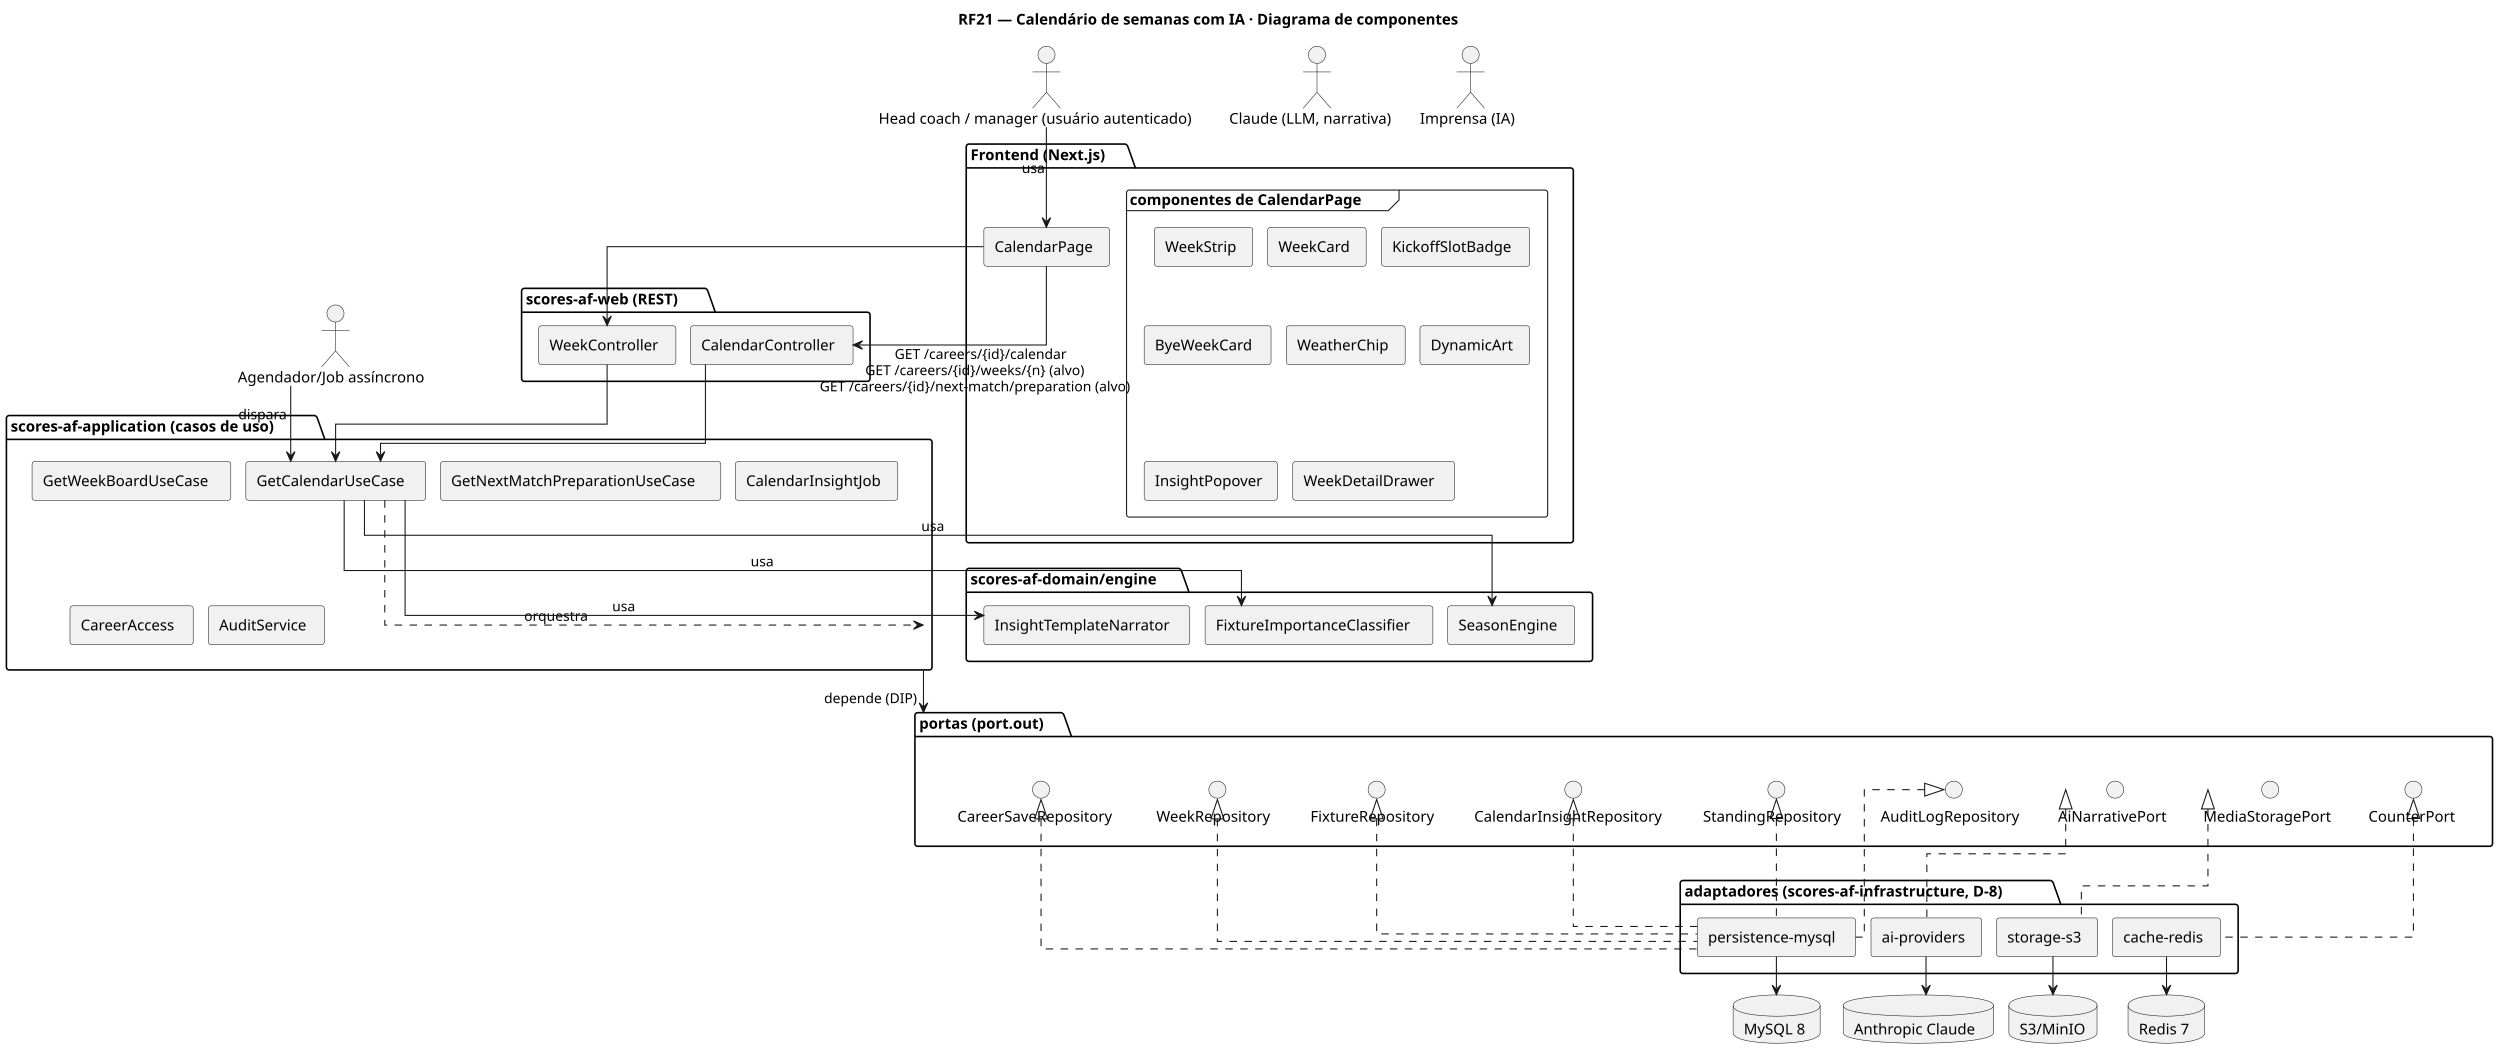
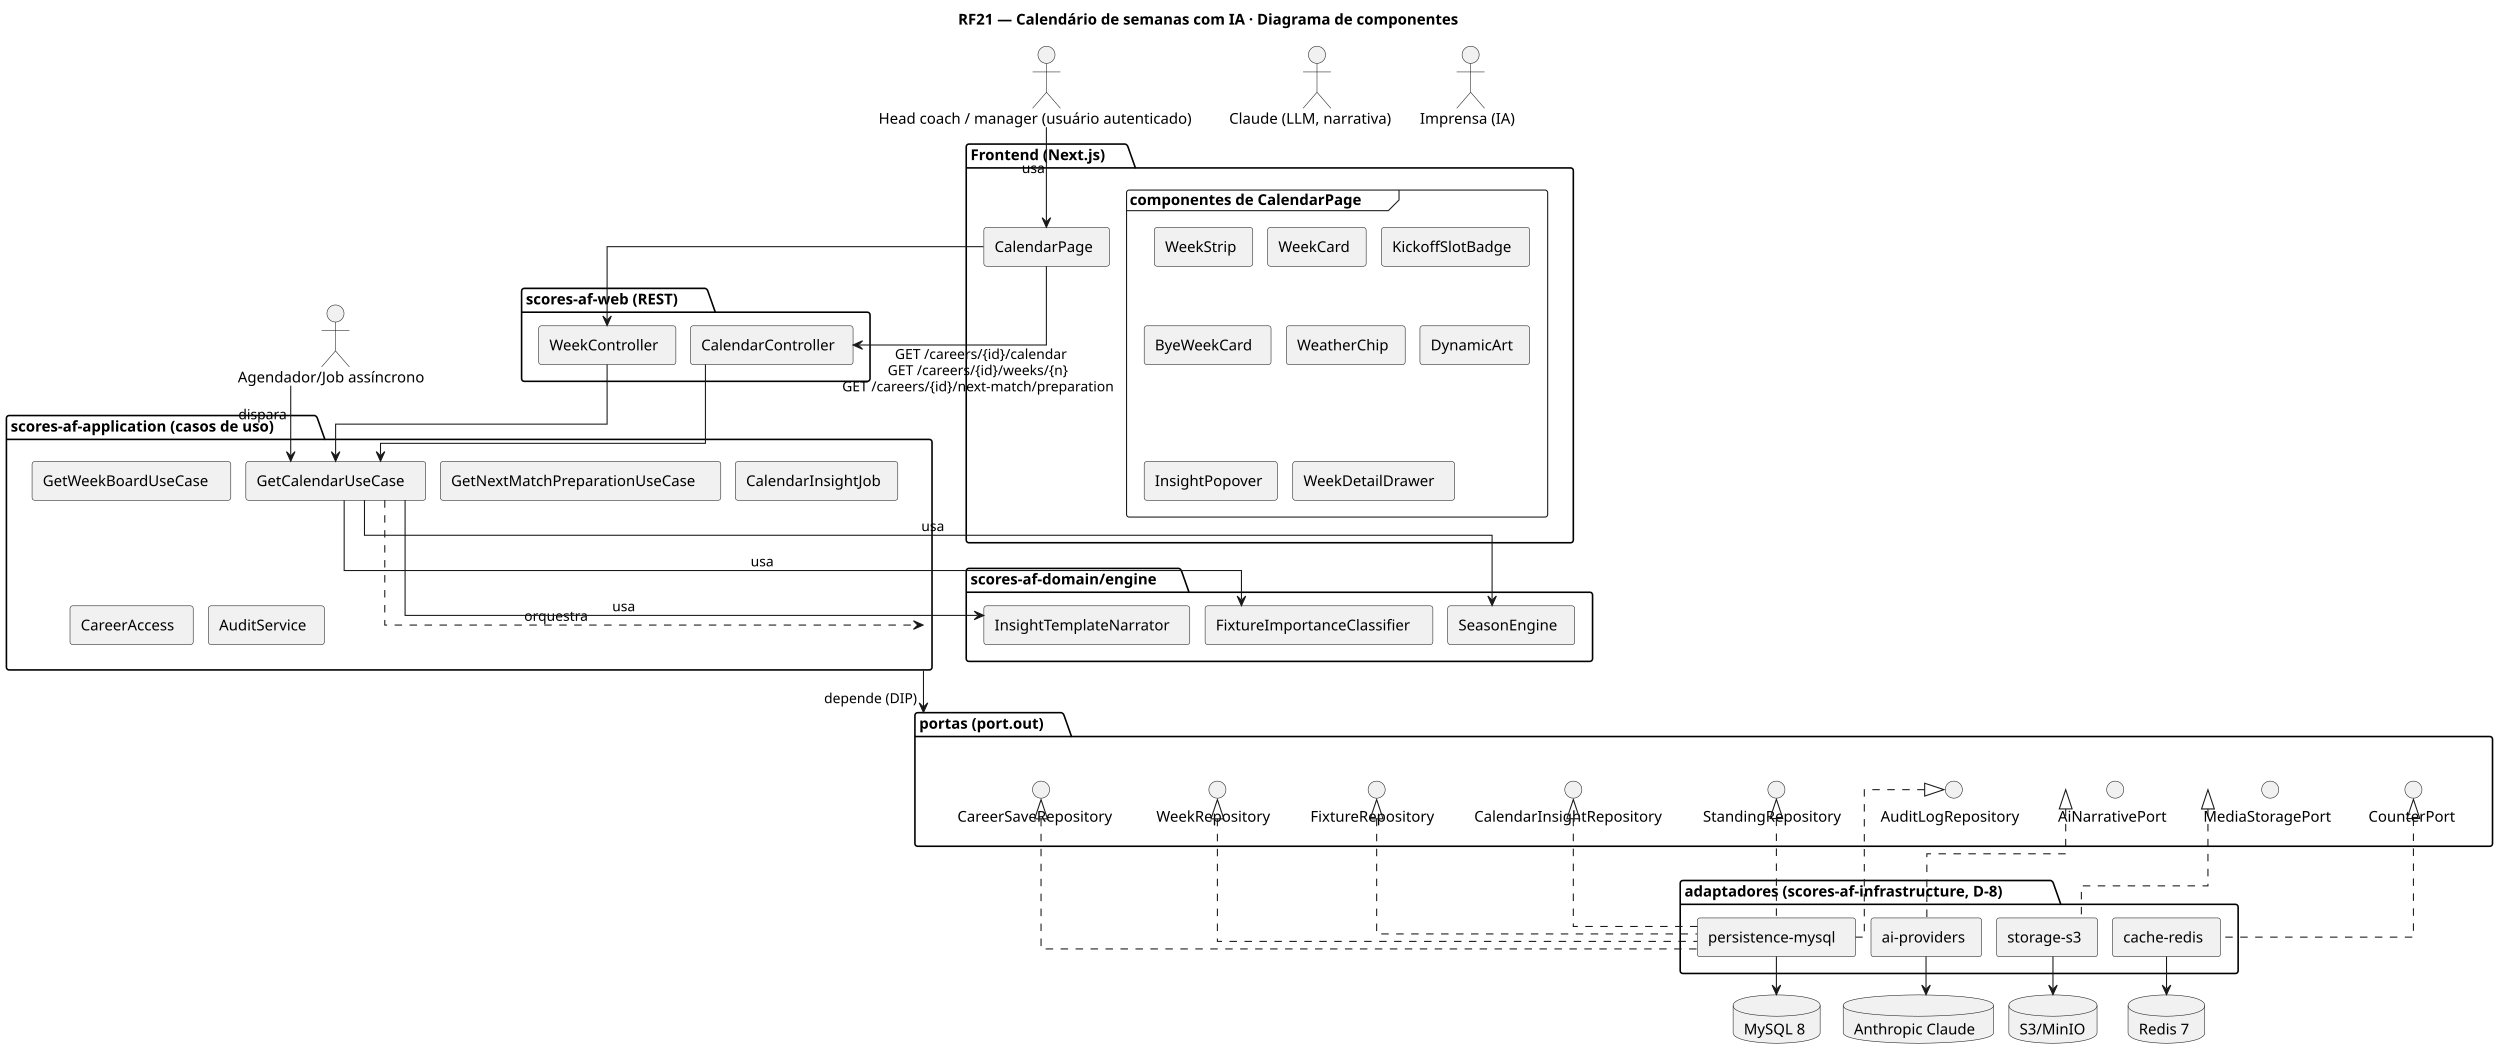
<svg xmlns="http://www.w3.org/2000/svg" contentStyleType="text/css" data-diagram-type="DESCRIPTION" height="993px" preserveAspectRatio="none" style="width:2339px;height:993px;background:#FFFFFF;" version="1.1" viewBox="0 0 2339 993" width="2339px" zoomAndPan="magnify">
  <defs />
  <g>
    <g class="title" data-source-line="1">
      <text fill="#000000" font-family="sans-serif" font-size="14" font-weight="bold" lengthAdjust="spacing" textLength="532.219" x="896.391" y="22.995">RF21 — Calendário de semanas com IA · Diagrama de componentes</text>
    </g>
    <g class="cluster" data-entity="pkg_fe" data-source-line="10" data-uid="ent0006" id="cluster_pkg_fe">
      <path d="M906.5,134.797 L1052.784,134.797 A3.75,3.75 0 0 1 1055.284,137.297 L1062.284,157.094 L1469.5,157.094 A2.5,2.5 0 0 1 1472,159.594 L1472,505.297 A2.5,2.5 0 0 1 1469.5,507.797 L906.5,507.797 A2.5,2.5 0 0 1 904,505.297 L904,137.297 A2.5,2.5 0 0 1 906.5,134.797" fill="none" style="stroke:#000000;stroke-width:1.5;" />
      <line style="stroke:#000000;stroke-width:1.5;" x1="904" x2="1062.284" y1="157.094" y2="157.094" />
      <text fill="#000000" font-family="sans-serif" font-size="14" font-weight="bold" lengthAdjust="spacing" textLength="145.284" x="908" y="149.792">Frontend (Next.js)</text>
    </g>
    <g class="cluster" data-entity="pkg_fe_sub" data-source-line="12" data-uid="ent0008" id="cluster_pkg_fe_sub">
      <rect fill="none" height="306" rx="2.5" ry="2.5" style="stroke:#181818;stroke-width:1;" width="394" x="1054" y="177.797" />
      <path d="M1308.938,177.797 L1308.938,187.094 L1298.938,197.094 L1054,197.094" fill="none" style="stroke:#181818;stroke-width:1;" />
      <text fill="#000000" font-family="sans-serif" font-size="14" font-weight="bold" lengthAdjust="spacing" textLength="244.939" x="1057" y="191.792">componentes de CalendarPage</text>
    </g>
    <g class="cluster" data-entity="pkg_web" data-source-line="23" data-uid="ent0017" id="cluster_pkg_web">
      <path d="M490.5,269.797 L659.739,269.797 A3.75,3.75 0 0 1 662.239,272.297 L669.239,292.094 L811.5,292.094 A2.5,2.5 0 0 1 814,294.594 L814,354.297 A2.5,2.5 0 0 1 811.5,356.797 L490.5,356.797 A2.5,2.5 0 0 1 488,354.297 L488,272.297 A2.5,2.5 0 0 1 490.5,269.797" fill="none" style="stroke:#000000;stroke-width:1.5;" />
      <line style="stroke:#000000;stroke-width:1.5;" x1="488" x2="669.239" y1="292.094" y2="292.094" />
      <text fill="#000000" font-family="sans-serif" font-size="14" font-weight="bold" lengthAdjust="spacing" textLength="168.239" x="492" y="284.792">scores-af-web (REST)</text>
    </g>
    <g class="cluster" data-entity="pkg_app" data-source-line="27" data-uid="ent0020" id="cluster_pkg_app">
      <path d="M8.5,388.797 L294.435,388.797 A3.75,3.75 0 0 1 296.935,391.297 L303.935,411.094 L869.5,411.094 A2.5,2.5 0 0 1 872,413.594 L872,624.297 A2.5,2.5 0 0 1 869.5,626.797 L8.5,626.797 A2.5,2.5 0 0 1 6,624.297 L6,391.297 A2.5,2.5 0 0 1 8.5,388.797" fill="none" style="stroke:#000000;stroke-width:1.5;" />
      <line style="stroke:#000000;stroke-width:1.5;" x1="6" x2="303.935" y1="411.094" y2="411.094" />
      <text fill="#000000" font-family="sans-serif" font-size="14" font-weight="bold" lengthAdjust="spacing" textLength="284.935" x="10" y="403.792">scores-af-application (casos de uso)</text>
    </g>
    <g class="cluster" data-entity="pkg_eng" data-source-line="35" data-uid="ent0027" id="cluster_pkg_eng">
      <path d="M906.5,531.797 L1102.939,531.797 A3.75,3.75 0 0 1 1105.439,534.297 L1112.439,554.094 L1487.5,554.094 A2.5,2.5 0 0 1 1490,556.594 L1490,616.297 A2.5,2.5 0 0 1 1487.5,618.797 L906.5,618.797 A2.5,2.5 0 0 1 904,616.297 L904,534.297 A2.5,2.5 0 0 1 906.5,531.797" fill="none" style="stroke:#000000;stroke-width:1.5;" />
      <line style="stroke:#000000;stroke-width:1.5;" x1="904" x2="1112.439" y1="554.094" y2="554.094" />
      <text fill="#000000" font-family="sans-serif" font-size="14" font-weight="bold" lengthAdjust="spacing" textLength="195.44" x="908" y="546.792">scores-af-domain/engine</text>
    </g>
    <g class="cluster" data-entity="pkg_ports" data-source-line="40" data-uid="ent0031" id="cluster_pkg_ports">
      <path d="M858.5,666.797 L993.019,666.797 A3.75,3.75 0 0 1 995.519,669.297 L1002.519,689.094 L2329.5,689.094 A2.5,2.5 0 0 1 2332,691.594 L2332,789.297 A2.5,2.5 0 0 1 2329.5,791.797 L858.5,791.797 A2.5,2.5 0 0 1 856,789.297 L856,669.297 A2.5,2.5 0 0 1 858.5,666.797" fill="none" style="stroke:#000000;stroke-width:1.5;" />
      <line style="stroke:#000000;stroke-width:1.5;" x1="856" x2="1002.519" y1="689.094" y2="689.094" />
      <text fill="#000000" font-family="sans-serif" font-size="14" font-weight="bold" lengthAdjust="spacing" textLength="133.519" x="860" y="681.792">portas (port.out)</text>
    </g>
    <g class="cluster" data-entity="pkg_ad" data-source-line="51" data-uid="ent0041" id="cluster_pkg_ad">
      <path d="M1574.5,823.797 L1918.589,823.797 A3.75,3.75 0 0 1 1921.089,826.297 L1928.089,846.094 L2091.5,846.094 A2.5,2.5 0 0 1 2094,848.594 L2094,908.297 A2.5,2.5 0 0 1 2091.5,910.797 L1574.5,910.797 A2.5,2.5 0 0 1 1572,908.297 L1572,826.297 A2.5,2.5 0 0 1 1574.5,823.797" fill="none" style="stroke:#000000;stroke-width:1.5;" />
      <line style="stroke:#000000;stroke-width:1.5;" x1="1572" x2="1928.089" y1="846.094" y2="846.094" />
      <text fill="#000000" font-family="sans-serif" font-size="14" font-weight="bold" lengthAdjust="spacing" textLength="343.089" x="1576" y="838.792">adaptadores (scores-af-infrastructure, D-8)</text>
    </g>
    <g class="entity" data-entity="c5" data-source-line="11" data-uid="ent0007" id="entity_c5">
      <rect fill="#F1F1F1" height="36.297" rx="2.5" ry="2.5" style="stroke:#181818;stroke-width:0.5;" width="117.474" x="920.5" y="212.797" />
      <text fill="#000000" font-family="sans-serif" font-size="14" lengthAdjust="spacing" textLength="97.474" x="930.5" y="235.792">CalendarPage</text>
    </g>
    <g class="entity" data-entity="c6" data-source-line="13" data-uid="ent0009" id="entity_c6">
      <rect fill="#F1F1F1" height="36.297" rx="2.5" ry="2.5" style="stroke:#181818;stroke-width:0.5;" width="92.085" x="1080" y="212.797" />
      <text fill="#000000" font-family="sans-serif" font-size="14" lengthAdjust="spacing" textLength="72.085" x="1090" y="235.792">WeekStrip</text>
    </g>
    <g class="entity" data-entity="c7" data-source-line="14" data-uid="ent0010" id="entity_c7">
      <rect fill="#F1F1F1" height="36.297" rx="2.5" ry="2.5" style="stroke:#181818;stroke-width:0.5;" width="92.174" x="1186" y="212.797" />
      <text fill="#000000" font-family="sans-serif" font-size="14" lengthAdjust="spacing" textLength="72.174" x="1196" y="235.792">WeekCard</text>
    </g>
    <g class="entity" data-entity="c8" data-source-line="15" data-uid="ent0011" id="entity_c8">
      <rect fill="#F1F1F1" height="36.297" rx="2.5" ry="2.5" style="stroke:#181818;stroke-width:0.5;" width="138.699" x="1292.5" y="212.797" />
      <text fill="#000000" font-family="sans-serif" font-size="14" lengthAdjust="spacing" textLength="118.699" x="1302.5" y="235.792">KickoffSlotBadge</text>
    </g>
    <g class="entity" data-entity="c9" data-source-line="16" data-uid="ent0012" id="entity_c9">
      <rect fill="#F1F1F1" height="36.297" rx="2.5" ry="2.5" style="stroke:#181818;stroke-width:0.5;" width="118.677" x="1070.5" y="304.797" />
      <text fill="#000000" font-family="sans-serif" font-size="14" lengthAdjust="spacing" textLength="98.677" x="1080.5" y="327.792">ByeWeekCard</text>
    </g>
    <g class="entity" data-entity="c10" data-source-line="17" data-uid="ent0013" id="entity_c10">
      <rect fill="#F1F1F1" height="36.297" rx="2.5" ry="2.5" style="stroke:#181818;stroke-width:0.5;" width="111.191" x="1203.5" y="304.797" />
      <text fill="#000000" font-family="sans-serif" font-size="14" lengthAdjust="spacing" textLength="91.191" x="1213.5" y="327.792">WeatherChip</text>
    </g>
    <g class="entity" data-entity="c11" data-source-line="18" data-uid="ent0014" id="entity_c11">
      <rect fill="#F1F1F1" height="36.297" rx="2.5" ry="2.5" style="stroke:#181818;stroke-width:0.5;" width="102.564" x="1328.5" y="304.797" />
      <text fill="#000000" font-family="sans-serif" font-size="14" lengthAdjust="spacing" textLength="82.564" x="1338.5" y="327.792">DynamicArt</text>
    </g>
    <g class="entity" data-entity="c12" data-source-line="19" data-uid="ent0015" id="entity_c12">
      <rect fill="#F1F1F1" height="36.297" rx="2.5" ry="2.5" style="stroke:#181818;stroke-width:0.5;" width="124.549" x="1070.5" y="431.797" />
      <text fill="#000000" font-family="sans-serif" font-size="14" lengthAdjust="spacing" textLength="104.549" x="1080.5" y="454.792">InsightPopover</text>
    </g>
    <g class="entity" data-entity="c13" data-source-line="20" data-uid="ent0016" id="entity_c13">
      <rect fill="#F1F1F1" height="36.297" rx="2.5" ry="2.5" style="stroke:#181818;stroke-width:0.5;" width="151.352" x="1209.5" y="431.797" />
      <text fill="#000000" font-family="sans-serif" font-size="14" lengthAdjust="spacing" textLength="131.352" x="1219.5" y="454.792">WeekDetailDrawer</text>
    </g>
    <g class="entity" data-entity="c14" data-source-line="24" data-uid="ent0018" id="entity_c14">
      <rect fill="#F1F1F1" height="36.297" rx="2.5" ry="2.5" style="stroke:#181818;stroke-width:0.5;" width="152.125" x="646" y="304.797" />
      <text fill="#000000" font-family="sans-serif" font-size="14" lengthAdjust="spacing" textLength="132.125" x="656" y="327.792">CalendarController</text>
    </g>
    <g class="entity" data-entity="c15" data-source-line="25" data-uid="ent0019" id="entity_c15">
      <rect fill="#F1F1F1" height="36.297" rx="2.5" ry="2.5" style="stroke:#181818;stroke-width:0.5;" width="128.35" x="504" y="304.797" />
      <text fill="#000000" font-family="sans-serif" font-size="14" lengthAdjust="spacing" textLength="108.35" x="514" y="327.792">WeekController</text>
    </g>
    <g class="entity" data-entity="c16" data-source-line="28" data-uid="ent0021" id="entity_c16">
      <rect fill="#F1F1F1" height="36.297" rx="2.5" ry="2.5" style="stroke:#181818;stroke-width:0.5;" width="168.319" x="230" y="431.797" />
      <text fill="#000000" font-family="sans-serif" font-size="14" lengthAdjust="spacing" textLength="148.319" x="240" y="454.792">GetCalendarUseCase</text>
    </g>
    <g class="entity" data-entity="c17" data-source-line="29" data-uid="ent0022" id="entity_c17">
      <rect fill="#F1F1F1" height="36.297" rx="2.5" ry="2.5" style="stroke:#181818;stroke-width:0.5;" width="185.935" x="30" y="431.797" />
      <text fill="#000000" font-family="sans-serif" font-size="14" lengthAdjust="spacing" textLength="165.935" x="40" y="454.792">GetWeekBoardUseCase</text>
    </g>
    <g class="entity" data-entity="c18" data-source-line="30" data-uid="ent0023" id="entity_c18">
      <rect fill="#F1F1F1" height="36.297" rx="2.5" ry="2.5" style="stroke:#181818;stroke-width:0.5;" width="262.375" x="412" y="431.797" />
      <text fill="#000000" font-family="sans-serif" font-size="14" lengthAdjust="spacing" textLength="242.375" x="422" y="454.792">GetNextMatchPreparationUseCase</text>
    </g>
    <g class="entity" data-entity="c19" data-source-line="31" data-uid="ent0024" id="entity_c19">
      <rect fill="#F1F1F1" height="36.297" rx="2.5" ry="2.5" style="stroke:#181818;stroke-width:0.5;" width="151.968" x="688" y="431.797" />
      <text fill="#000000" font-family="sans-serif" font-size="14" lengthAdjust="spacing" textLength="131.968" x="698" y="454.792">CalendarInsightJob</text>
    </g>
    <g class="entity" data-entity="c20" data-source-line="32" data-uid="ent0025" id="entity_c20">
      <rect fill="#F1F1F1" height="36.297" rx="2.5" ry="2.5" style="stroke:#181818;stroke-width:0.5;" width="115.266" x="65.5" y="566.797" />
      <text fill="#000000" font-family="sans-serif" font-size="14" lengthAdjust="spacing" textLength="95.266" x="75.5" y="589.792">CareerAccess</text>
    </g>
    <g class="entity" data-entity="c21" data-source-line="33" data-uid="ent0026" id="entity_c21">
      <rect fill="#F1F1F1" height="36.297" rx="2.5" ry="2.5" style="stroke:#181818;stroke-width:0.5;" width="108.457" x="195" y="566.797" />
      <text fill="#000000" font-family="sans-serif" font-size="14" lengthAdjust="spacing" textLength="88.457" x="205" y="589.792">AuditService</text>
    </g>
    <g class="entity" data-entity="c22" data-source-line="36" data-uid="ent0028" id="entity_c22">
      <rect fill="#F1F1F1" height="36.297" rx="2.5" ry="2.5" style="stroke:#181818;stroke-width:0.5;" width="118.793" x="1354.5" y="566.797" />
      <text fill="#000000" font-family="sans-serif" font-size="14" lengthAdjust="spacing" textLength="98.793" x="1364.5" y="589.792">SeasonEngine</text>
    </g>
    <g class="entity" data-entity="c23" data-source-line="37" data-uid="ent0029" id="entity_c23">
      <rect fill="#F1F1F1" height="36.297" rx="2.5" ry="2.5" style="stroke:#181818;stroke-width:0.5;" width="213.095" x="1127.5" y="566.797" />
      <text fill="#000000" font-family="sans-serif" font-size="14" lengthAdjust="spacing" textLength="193.095" x="1137.5" y="589.792">FixtureImportanceClassifier</text>
    </g>
    <g class="entity" data-entity="c24" data-source-line="38" data-uid="ent0030" id="entity_c24">
      <rect fill="#F1F1F1" height="36.297" rx="2.5" ry="2.5" style="stroke:#181818;stroke-width:0.5;" width="192.648" x="920.5" y="566.797" />
      <text fill="#000000" font-family="sans-serif" font-size="14" lengthAdjust="spacing" textLength="172.648" x="930.5" y="589.792">InsightTemplateNarrator</text>
    </g>
    <g class="entity" data-entity="c25" data-source-line="41" data-uid="ent0032" id="entity_c25">
      <ellipse cx="974" cy="738.797" fill="#F1F1F1" rx="8" ry="8" style="stroke:#181818;stroke-width:0.5;" />
      <text fill="#000000" font-family="sans-serif" font-size="14" lengthAdjust="spacing" textLength="156.529" x="895.735" y="768.792">CareerSaveRepository</text>
    </g>
    <g class="entity" data-entity="c26" data-source-line="42" data-uid="ent0033" id="entity_c26">
      <ellipse cx="1139" cy="738.797" fill="#F1F1F1" rx="8" ry="8" style="stroke:#181818;stroke-width:0.5;" />
      <text fill="#000000" font-family="sans-serif" font-size="14" lengthAdjust="spacing" textLength="114.249" x="1081.876" y="768.792">WeekRepository</text>
    </g>
    <g class="entity" data-entity="c27" data-source-line="43" data-uid="ent0034" id="entity_c27">
      <ellipse cx="1288" cy="738.797" fill="#F1F1F1" rx="8" ry="8" style="stroke:#181818;stroke-width:0.5;" />
      <text fill="#000000" font-family="sans-serif" font-size="14" lengthAdjust="spacing" textLength="124.031" x="1225.984" y="768.792">FixtureRepository</text>
    </g>
    <g class="entity" data-entity="c28" data-source-line="44" data-uid="ent0035" id="entity_c28">
      <ellipse cx="1472" cy="738.797" fill="#F1F1F1" rx="8" ry="8" style="stroke:#181818;stroke-width:0.5;" />
      <text fill="#000000" font-family="sans-serif" font-size="14" lengthAdjust="spacing" textLength="185.459" x="1379.271" y="768.792">CalendarInsightRepository</text>
    </g>
    <g class="entity" data-entity="c29" data-source-line="45" data-uid="ent0036" id="entity_c29">
      <ellipse cx="1662" cy="738.797" fill="#F1F1F1" rx="8" ry="8" style="stroke:#181818;stroke-width:0.5;" />
      <text fill="#000000" font-family="sans-serif" font-size="14" lengthAdjust="spacing" textLength="137.436" x="1593.282" y="768.792">StandingRepository</text>
    </g>
    <g class="entity" data-entity="c30" data-source-line="46" data-uid="ent0037" id="entity_c30">
      <ellipse cx="1828" cy="738.797" fill="#F1F1F1" rx="8" ry="8" style="stroke:#181818;stroke-width:0.5;" />
      <text fill="#000000" font-family="sans-serif" font-size="14" lengthAdjust="spacing" textLength="137.04" x="1759.48" y="768.792">AuditLogRepository</text>
    </g>
    <g class="entity" data-entity="c31" data-source-line="47" data-uid="ent0038" id="entity_c31">
      <ellipse cx="1979" cy="738.797" fill="#F1F1F1" rx="8" ry="8" style="stroke:#181818;stroke-width:0.5;" />
      <text fill="#000000" font-family="sans-serif" font-size="14" lengthAdjust="spacing" textLength="107.14" x="1925.43" y="768.792">AiNarrativePort</text>
    </g>
    <g class="entity" data-entity="c32" data-source-line="48" data-uid="ent0039" id="entity_c32">
      <ellipse cx="2124" cy="738.797" fill="#F1F1F1" rx="8" ry="8" style="stroke:#181818;stroke-width:0.5;" />
      <text fill="#000000" font-family="sans-serif" font-size="14" lengthAdjust="spacing" textLength="125.077" x="2061.461" y="768.792">MediaStoragePort</text>
    </g>
    <g class="entity" data-entity="c33" data-source-line="49" data-uid="ent0040" id="entity_c33">
      <ellipse cx="2258" cy="738.797" fill="#F1F1F1" rx="8" ry="8" style="stroke:#181818;stroke-width:0.5;" />
      <text fill="#000000" font-family="sans-serif" font-size="14" lengthAdjust="spacing" textLength="84.198" x="2215.901" y="768.792">CounterPort</text>
    </g>
    <g class="entity" data-entity="c34" data-source-line="52" data-uid="ent0042" id="entity_c34">
      <rect fill="#F1F1F1" height="36.297" rx="2.5" ry="2.5" style="stroke:#181818;stroke-width:0.5;" width="148.065" x="1588" y="858.797" />
      <text fill="#000000" font-family="sans-serif" font-size="14" lengthAdjust="spacing" textLength="128.065" x="1598" y="881.792">persistence-mysql</text>
    </g>
    <g class="entity" data-entity="c35" data-source-line="53" data-uid="ent0043" id="entity_c35">
      <rect fill="#F1F1F1" height="36.297" rx="2.5" ry="2.5" style="stroke:#181818;stroke-width:0.5;" width="103.453" x="1750.5" y="858.797" />
      <text fill="#000000" font-family="sans-serif" font-size="14" lengthAdjust="spacing" textLength="83.453" x="1760.5" y="881.792">ai-providers</text>
    </g>
    <g class="entity" data-entity="c36" data-source-line="54" data-uid="ent0044" id="entity_c36">
      <rect fill="#F1F1F1" height="36.297" rx="2.5" ry="2.5" style="stroke:#181818;stroke-width:0.5;" width="94.436" x="1868" y="858.797" />
      <text fill="#000000" font-family="sans-serif" font-size="14" lengthAdjust="spacing" textLength="74.436" x="1878" y="881.792">storage-s3</text>
    </g>
    <g class="entity" data-entity="c37" data-source-line="55" data-uid="ent0045" id="entity_c37">
      <rect fill="#F1F1F1" height="36.297" rx="2.5" ry="2.5" style="stroke:#181818;stroke-width:0.5;" width="100.951" x="1976.5" y="858.797" />
      <text fill="#000000" font-family="sans-serif" font-size="14" lengthAdjust="spacing" textLength="80.951" x="1986.5" y="881.792">cache-redis</text>
    </g>
    <g class="entity" data-entity="c1" data-source-line="6" data-uid="ent0002" id="entity_c1">
      <ellipse cx="979.1" cy="51.297" fill="#F1F1F1" rx="8" ry="8" style="stroke:#181818;stroke-width:0.5;" />
      <path d="M979.1,59.297 L979.1,86.297 M966.1,67.297 L992.1,67.297 M979.1,86.297 L966.1,101.297 M979.1,86.297 L992.1,101.297" fill="none" style="stroke:#181818;stroke-width:0.5;" />
      <text fill="#000000" font-family="sans-serif" font-size="14" lengthAdjust="spacing" textLength="314.2" x="822" y="115.792">Head coach / manager (usuário autenticado)</text>
    </g>
    <g class="entity" data-entity="c2" data-source-line="7" data-uid="ent0003" id="entity_c2">
      <ellipse cx="313.879" cy="293.297" fill="#F1F1F1" rx="8" ry="8" style="stroke:#181818;stroke-width:0.5;" />
      <path d="M313.879,301.297 L313.879,328.297 M300.879,309.297 L326.879,309.297 M313.879,328.297 L300.879,343.297 M313.879,328.297 L326.879,343.297" fill="none" style="stroke:#181818;stroke-width:0.5;" />
      <text fill="#000000" font-family="sans-serif" font-size="14" lengthAdjust="spacing" textLength="182.759" x="222.5" y="357.792">Agendador/Job assíncrono</text>
    </g>
    <g class="entity" data-entity="c3" data-source-line="8" data-uid="ent0004" id="entity_c3">
      <ellipse cx="1232.178" cy="51.297" fill="#F1F1F1" rx="8" ry="8" style="stroke:#181818;stroke-width:0.5;" />
      <path d="M1232.178,59.297 L1232.178,86.297 M1219.178,67.297 L1245.178,67.297 M1232.178,86.297 L1219.178,101.297 M1232.178,86.297 L1245.178,101.297" fill="none" style="stroke:#181818;stroke-width:0.5;" />
      <text fill="#000000" font-family="sans-serif" font-size="14" lengthAdjust="spacing" textLength="164.356" x="1150" y="115.792">Claude (LLM, narrativa)</text>
    </g>
    <g class="entity" data-entity="c4" data-source-line="9" data-uid="ent0005" id="entity_c4">
      <ellipse cx="1375.924" cy="51.297" fill="#F1F1F1" rx="8" ry="8" style="stroke:#181818;stroke-width:0.5;" />
      <path d="M1375.924,59.297 L1375.924,86.297 M1362.924,67.297 L1388.924,67.297 M1375.924,86.297 L1362.924,101.297 M1375.924,86.297 L1388.924,101.297" fill="none" style="stroke:#181818;stroke-width:0.5;" />
      <text fill="#000000" font-family="sans-serif" font-size="14" lengthAdjust="spacing" textLength="94.849" x="1328.5" y="115.792">Imprensa (IA)</text>
    </g>
    <g class="entity" data-entity="s1" data-source-line="57" data-uid="ent0046" id="entity_s1">
      <path d="M1621.5,940.797 C1621.5,930.797 1662.214,930.797 1662.214,930.797 C1662.214,930.797 1702.928,930.797 1702.928,940.797 L1702.928,966.094 C1702.928,976.094 1662.214,976.094 1662.214,976.094 C1662.214,976.094 1621.5,976.094 1621.5,966.094 L1621.5,940.797" fill="#F1F1F1" style="stroke:#181818;stroke-width:0.5;" />
      <path d="M1621.5,940.797 C1621.5,950.797 1662.214,950.797 1662.214,950.797 C1662.214,950.797 1702.928,950.797 1702.928,940.797" fill="none" style="stroke:#181818;stroke-width:0.5;" />
      <text fill="#000000" font-family="sans-serif" font-size="14" lengthAdjust="spacing" textLength="61.428" x="1631.5" y="967.792">MySQL 8</text>
    </g>
    <g class="entity" data-entity="s2" data-source-line="58" data-uid="ent0047" id="entity_s2">
      <path d="M1991,940.797 C1991,930.797 2026.884,930.797 2026.884,930.797 C2026.884,930.797 2062.769,930.797 2062.769,940.797 L2062.769,966.094 C2062.769,976.094 2026.884,976.094 2026.884,976.094 C2026.884,976.094 1991,976.094 1991,966.094 L1991,940.797" fill="#F1F1F1" style="stroke:#181818;stroke-width:0.5;" />
      <path d="M1991,940.797 C1991,950.797 2026.884,950.797 2026.884,950.797 C2026.884,950.797 2062.769,950.797 2062.769,940.797" fill="none" style="stroke:#181818;stroke-width:0.5;" />
      <text fill="#000000" font-family="sans-serif" font-size="14" lengthAdjust="spacing" textLength="51.769" x="2001" y="967.792">Redis 7</text>
    </g>
    <g class="entity" data-entity="s3" data-source-line="59" data-uid="ent0048" id="entity_s3">
      <path d="M1879.5,940.797 C1879.5,930.797 1920.751,930.797 1920.751,930.797 C1920.751,930.797 1962.001,930.797 1962.001,940.797 L1962.001,966.094 C1962.001,976.094 1920.751,976.094 1920.751,976.094 C1920.751,976.094 1879.5,976.094 1879.5,966.094 L1879.5,940.797" fill="#F1F1F1" style="stroke:#181818;stroke-width:0.5;" />
      <path d="M1879.5,940.797 C1879.5,950.797 1920.751,950.797 1920.751,950.797 C1920.751,950.797 1962.001,950.797 1962.001,940.797" fill="none" style="stroke:#181818;stroke-width:0.5;" />
      <text fill="#000000" font-family="sans-serif" font-size="14" lengthAdjust="spacing" textLength="62.501" x="1889.5" y="967.792">S3/MinIO</text>
    </g>
    <g class="entity" data-entity="s4" data-source-line="60" data-uid="ent0049" id="entity_s4">
      <path d="M1724.5,940.797 C1724.5,930.797 1794.837,930.797 1794.837,930.797 C1794.837,930.797 1865.175,930.797 1865.175,940.797 L1865.175,966.094 C1865.175,976.094 1794.837,976.094 1794.837,976.094 C1794.837,976.094 1724.5,976.094 1724.5,966.094 L1724.5,940.797" fill="#F1F1F1" style="stroke:#181818;stroke-width:0.5;" />
      <path d="M1724.5,940.797 C1724.5,950.797 1794.837,950.797 1794.837,950.797 C1794.837,950.797 1865.175,950.797 1865.175,940.797" fill="none" style="stroke:#181818;stroke-width:0.5;" />
      <text fill="#000000" font-family="sans-serif" font-size="14" lengthAdjust="spacing" textLength="120.675" x="1734.5" y="967.792">Anthropic Claude</text>
    </g>
    <g class="link" data-entity-1="c1" data-entity-2="c5" data-source-line="61" data-uid="lnk50" id="link_c1_c5">
      <path d="M979,119.037 C979,149.067 979,183.547 979,206.637" fill="none" id="c1-to-c5" style="stroke:#181818;stroke-width:1;" />
      <polygon fill="#181818" points="979,212.637,983,203.637,979,207.637,975,203.637,979,212.637" style="stroke:#181818;stroke-width:1;" />
      <text fill="#000000" font-family="sans-serif" font-size="13" lengthAdjust="spacing" textLength="22.979" x="956" y="161.904">usa</text>
    </g>
    <g class="link" data-entity-1="c2" data-entity-2="c16" data-source-line="62" data-uid="lnk51" id="link_c2_c16">
      <path d="M272,360.897 C272,384.277 272,407.157 272,425.537" fill="none" id="c2-to-c16" style="stroke:#181818;stroke-width:1;" />
      <polygon fill="#181818" points="272,431.537,276,422.537,272,426.537,268,422.537,272,431.537" style="stroke:#181818;stroke-width:1;" />
      <text fill="#000000" font-family="sans-serif" font-size="13" lengthAdjust="spacing" textLength="48.166" x="223" y="392.284">dispara</text>
    </g>
    <g class="link" data-entity-1="c5" data-entity-2="c14" data-source-line="63" data-uid="lnk52" id="link_c5_c14">
      <path d="M979,248.977 C979,275.787 979,322.797 979,322.797 C979,322.797 879.85,322.797 804.07,322.797" fill="none" id="c5-to-c14" style="stroke:#181818;stroke-width:1;" />
      <polygon fill="#181818" points="798.07,322.797,807.07,326.797,803.07,322.797,807.07,318.797,798.07,322.797" style="stroke:#181818;stroke-width:1;" />
-       <text fill="#000000" font-family="sans-serif" font-size="13" lengthAdjust="spacing" textLength="177.004" x="837.047" y="335.864">GET /careers/{id}/calendar</text>
-       <text fill="#000000" font-family="sans-serif" font-size="13" lengthAdjust="spacing" textLength="232.07" x="809.514" y="350.997">GET /careers/{id}/weeks/{n} (alvo)</text>
-       <text fill="#000000" font-family="sans-serif" font-size="13" lengthAdjust="spacing" textLength="317.218" x="766.94" y="366.129">GET /careers/{id}/next-match/preparation (alvo)</text>
+       <text fill="#000000" font-family="sans-serif" font-size="13" lengthAdjust="spacing" textLength="177.004" x="837.296" y="335.864">GET /careers/{id}/calendar</text>
+       <text fill="#000000" font-family="sans-serif" font-size="13" lengthAdjust="spacing" textLength="190.569" x="830.514" y="350.997">GET /careers/{id}/weeks/{n}</text>
+       <text fill="#000000" font-family="sans-serif" font-size="13" lengthAdjust="spacing" textLength="275.717" x="787.94" y="366.129">GET /careers/{id}/next-match/preparation</text>
    </g>
    <g class="link" data-entity-1="c5" data-entity-2="c15" data-source-line="64" data-uid="lnk53" id="link_c5_c15">
      <path d="M920.11,230.797 C806.47,230.797 568,230.797 568,230.797 C568,230.797 568,271.807 568,298.617" fill="none" id="c5-to-c15" style="stroke:#181818;stroke-width:1;" />
      <polygon fill="#181818" points="568,304.617,572,295.617,568,299.617,564,295.617,568,304.617" style="stroke:#181818;stroke-width:1;" />
    </g>
    <g class="link" data-entity-1="c14" data-entity-2="c16" data-source-line="65" data-uid="lnk54" id="link_c14_c16">
      <path d="M660,340.977 C660,367.787 660,414.797 660,414.797 C660,414.797 356,414.797 356,414.797 C356,414.797 356,417.007 356,425.477" fill="none" id="c14-to-c16" style="stroke:#181818;stroke-width:1;" />
      <polygon fill="#181818" points="356,431.477,360,422.477,356,426.477,352,422.477,356,431.477" style="stroke:#181818;stroke-width:1;" />
    </g>
    <g class="link" data-entity-1="c15" data-entity-2="c16" data-source-line="66" data-uid="lnk55" id="link_c15_c16">
      <path d="M568,341.087 C568,363.007 568,396.797 568,396.797 C568,396.797 314,396.797 314,396.797 C314,396.797 314,410.227 314,425.557" fill="none" id="c15-to-c16" style="stroke:#181818;stroke-width:1;" />
      <polygon fill="#181818" points="314,431.557,318,422.557,314,426.557,310,422.557,314,431.557" style="stroke:#181818;stroke-width:1;" />
    </g>
    <g class="link" data-entity-1="c16" data-entity-2="pkg_app" data-source-line="67" data-uid="lnk56" id="link_c16_pkg_app">
      <path d="M360,468.007 C360,504.857 360,584.797 360,584.797 C360,584.797 842.37,584.797 857.63,584.797" fill="none" id="c16-to-pkg_app" style="stroke:#181818;stroke-width:1;stroke-dasharray:7,7;" />
      <polygon fill="#181818" points="863.63,584.797,854.63,580.797,858.63,584.797,854.63,588.797,863.63,584.797" style="stroke:#181818;stroke-width:1;" />
      <text fill="#000000" font-family="sans-serif" font-size="13" lengthAdjust="spacing" textLength="62.969" x="490.42" y="580.864">orquestra</text>
    </g>
    <g class="link" data-entity-1="c16" data-entity-2="c22" data-source-line="68" data-uid="lnk57" id="link_c16_c22">
      <path d="M341,467.917 C341,482.577 341,500.797 341,500.797 C341,500.797 1396,500.797 1396,500.797 C1396,500.797 1396,535.867 1396,560.567" fill="none" id="c16-to-c22" style="stroke:#181818;stroke-width:1;" />
      <polygon fill="#181818" points="1396,566.567,1400,557.567,1396,561.567,1392,557.567,1396,566.567" style="stroke:#181818;stroke-width:1;" />
      <text fill="#000000" font-family="sans-serif" font-size="13" lengthAdjust="spacing" textLength="22.979" x="861.95" y="496.864">usa</text>
    </g>
    <g class="link" data-entity-1="c16" data-entity-2="c23" data-source-line="69" data-uid="lnk58" id="link_c16_c23">
      <path d="M322,468.027 C322,492.727 322,533.797 322,533.797 C322,533.797 1161.5,533.797 1161.5,533.797 C1161.5,533.797 1161.5,546.017 1161.5,560.677" fill="none" id="c16-to-c23" style="stroke:#181818;stroke-width:1;" />
      <polygon fill="#181818" points="1161.5,566.677,1165.5,557.677,1161.5,561.677,1157.5,557.677,1161.5,566.677" style="stroke:#181818;stroke-width:1;" />
      <text fill="#000000" font-family="sans-serif" font-size="13" lengthAdjust="spacing" textLength="22.979" x="702.3" y="529.864">usa</text>
    </g>
    <g class="link" data-entity-1="c16" data-entity-2="c24" data-source-line="70" data-uid="lnk59" id="link_c16_c24">
      <path d="M379,467.847 C379,502.687 379,575.797 379,575.797 C379,575.797 736.09,575.797 914.45,575.797" fill="none" id="c16-to-c24" style="stroke:#181818;stroke-width:1;" />
      <polygon fill="#181818" points="920.45,575.797,911.45,571.797,915.45,575.797,911.45,579.797,920.45,575.797" style="stroke:#181818;stroke-width:1;" />
      <text fill="#000000" font-family="sans-serif" font-size="13" lengthAdjust="spacing" textLength="22.979" x="572.75" y="571.864">usa</text>
    </g>
    <g class="link" data-entity-1="pkg_app" data-entity-2="pkg_ports" data-source-line="71" data-uid="lnk60" id="link_pkg_app_pkg_ports">
      <path d="M864,627.455 C864,627.966 864,628.48 864,628.997 C864,631.062 864,633.166 864,635.301 C864,643.841 864,652.876 864,661.909 C864,663.038 864,664.168 864,665.296 C864,665.578 864,665.86 864,666.142 C864,666.283 864,660.423 864,660.564" fill="none" id="pkg_app-to-pkg_ports" style="stroke:#181818;stroke-width:1;" />
      <polygon fill="#181818" points="864,666.564,868,657.564,864,661.564,860,657.564,864,666.564" style="stroke:#181818;stroke-width:1;" />
      <text fill="#000000" font-family="sans-serif" font-size="13" lengthAdjust="spacing" textLength="92.949" x="771" y="657.874">depende (DIP)</text>
    </g>
    <g class="link" data-entity-1="c25" data-entity-2="c34" data-source-line="72" data-uid="lnk62" id="link_c25_c34">
      <path d="M974,766.117 C974,798.737 974,887.797 974,887.797 C974,887.797 1409.82,887.797 1587.72,887.797" fill="none" id="c25-backto-c34" style="stroke:#181818;stroke-width:1;stroke-dasharray:7,7;" />
      <polygon fill="none" points="974,748.117,968,766.117,980,766.117,974,748.117" style="stroke:#181818;stroke-width:1;" />
    </g>
    <g class="link" data-entity-1="c26" data-entity-2="c34" data-source-line="73" data-uid="lnk64" id="link_c26_c34">
      <path d="M1139,766.117 C1139,797.707 1139,880.797 1139,880.797 C1139,880.797 1443.62,880.797 1587.9,880.797" fill="none" id="c26-backto-c34" style="stroke:#181818;stroke-width:1;stroke-dasharray:7,7;" />
      <polygon fill="none" points="1139,748.117,1133,766.117,1145,766.117,1139,748.117" style="stroke:#181818;stroke-width:1;" />
    </g>
    <g class="link" data-entity-1="c27" data-entity-2="c34" data-source-line="74" data-uid="lnk66" id="link_c27_c34">
      <path d="M1288,766.077 C1288,796.577 1288,873.797 1288,873.797 C1288,873.797 1478.59,873.797 1587.66,873.797" fill="none" id="c27-backto-c34" style="stroke:#181818;stroke-width:1;stroke-dasharray:7,7;" />
      <polygon fill="none" points="1288,748.077,1282,766.077,1294,766.077,1288,748.077" style="stroke:#181818;stroke-width:1;" />
    </g>
    <g class="link" data-entity-1="c28" data-entity-2="c34" data-source-line="75" data-uid="lnk68" id="link_c28_c34">
      <path d="M1472,766.007 C1472,795.347 1472,866.797 1472,866.797 C1472,866.797 1534.65,866.797 1588,866.797" fill="none" id="c28-backto-c34" style="stroke:#181818;stroke-width:1;stroke-dasharray:7,7;" />
      <polygon fill="none" points="1472,748.007,1466,766.007,1478,766.007,1472,748.007" style="stroke:#181818;stroke-width:1;" />
    </g>
    <g class="link" data-entity-1="c29" data-entity-2="c34" data-source-line="76" data-uid="lnk70" id="link_c29_c34">
      <path d="M1662,765.847 C1662,788.277 1662,828.747 1662,858.627" fill="none" id="c29-backto-c34" style="stroke:#181818;stroke-width:1;stroke-dasharray:7,7;" />
      <polygon fill="none" points="1662,747.847,1656,765.847,1668,765.847,1662,747.847" style="stroke:#181818;stroke-width:1;" />
    </g>
    <g class="link" data-entity-1="c30" data-entity-2="c34" data-source-line="77" data-uid="lnk72" id="link_c30_c34">
      <path d="M1800.72,738.797 C1778.91,738.797 1744.25,738.797 1744.25,738.797 C1744.25,738.797 1744.25,876.797 1744.25,876.797 C1744.25,876.797 1741.11,876.797 1736.06,876.797" fill="none" id="c30-backto-c34" style="stroke:#181818;stroke-width:1;stroke-dasharray:7,7;" />
      <polygon fill="none" points="1818.72,738.797,1800.72,732.797,1800.72,744.797,1818.72,738.797" style="stroke:#181818;stroke-width:1;" />
    </g>
    <g class="link" data-entity-1="c31" data-entity-2="c35" data-source-line="78" data-uid="lnk74" id="link_c31_c35">
      <path d="M1932.67,756.837 C1932.67,758.657 1932.67,798.797 1932.67,798.797 C1932.67,798.797 1802.75,798.797 1802.75,798.797 C1802.75,798.797 1802.75,835.667 1802.75,858.707" fill="none" id="c31-backto-c35" style="stroke:#181818;stroke-width:1;stroke-dasharray:7,7;" />
      <polygon fill="none" points="1932.67,738.837,1926.67,756.837,1938.67,756.837,1932.67,738.837" style="stroke:#181818;stroke-width:1;" />
    </g>
    <g class="link" data-entity-1="c32" data-entity-2="c36" data-source-line="79" data-uid="lnk76" id="link_c32_c36">
      <path d="M2065.75,756.867 C2065.75,759.587 2065.75,828.797 2065.75,828.797 C2065.75,828.797 1947.33,828.797 1947.33,828.797 C1947.33,828.797 1947.33,845.057 1947.33,858.647" fill="none" id="c32-backto-c36" style="stroke:#181818;stroke-width:1;stroke-dasharray:7,7;" />
      <polygon fill="none" points="2065.75,738.867,2059.75,756.867,2071.75,756.867,2065.75,738.867" style="stroke:#181818;stroke-width:1;" />
    </g>
    <g class="link" data-entity-1="c33" data-entity-2="c37" data-source-line="80" data-uid="lnk78" id="link_c33_c37">
      <path d="M2258,765.847 C2258,796.557 2258,876.797 2258,876.797 C2258,876.797 2145.69,876.797 2077.69,876.797" fill="none" id="c33-backto-c37" style="stroke:#181818;stroke-width:1;stroke-dasharray:7,7;" />
      <polygon fill="none" points="2258,747.847,2252,765.847,2264,765.847,2258,747.847" style="stroke:#181818;stroke-width:1;" />
    </g>
    <g class="link" data-entity-1="c34" data-entity-2="s1" data-source-line="81" data-uid="lnk79" id="link_c34_s1">
      <path d="M1662,894.927 C1662,905.617 1662,913.247 1662,924.637" fill="none" id="c34-to-s1" style="stroke:#181818;stroke-width:1;" />
      <polygon fill="#181818" points="1662,930.637,1666,921.637,1662,925.637,1658,921.637,1662,930.637" style="stroke:#181818;stroke-width:1;" />
    </g>
    <g class="link" data-entity-1="c35" data-entity-2="s4" data-source-line="82" data-uid="lnk80" id="link_c35_s4">
      <path d="M1802,894.927 C1802,905.617 1802,913.247 1802,924.637" fill="none" id="c35-to-s4" style="stroke:#181818;stroke-width:1;" />
      <polygon fill="#181818" points="1802,930.637,1806,921.637,1802,925.637,1798,921.637,1802,930.637" style="stroke:#181818;stroke-width:1;" />
    </g>
    <g class="link" data-entity-1="c36" data-entity-2="s3" data-source-line="83" data-uid="lnk81" id="link_c36_s3">
      <path d="M1920.75,894.927 C1920.75,905.617 1920.75,913.247 1920.75,924.637" fill="none" id="c36-to-s3" style="stroke:#181818;stroke-width:1;" />
      <polygon fill="#181818" points="1920.75,930.637,1924.75,921.637,1920.75,925.637,1916.75,921.637,1920.75,930.637" style="stroke:#181818;stroke-width:1;" />
    </g>
    <g class="link" data-entity-1="c37" data-entity-2="s2" data-source-line="84" data-uid="lnk82" id="link_c37_s2">
      <path d="M2027,894.927 C2027,905.617 2027,913.247 2027,924.637" fill="none" id="c37-to-s2" style="stroke:#181818;stroke-width:1;" />
      <polygon fill="#181818" points="2027,930.637,2031,921.637,2027,925.637,2023,921.637,2027,930.637" style="stroke:#181818;stroke-width:1;" />
    </g>
  </g>
</svg>
